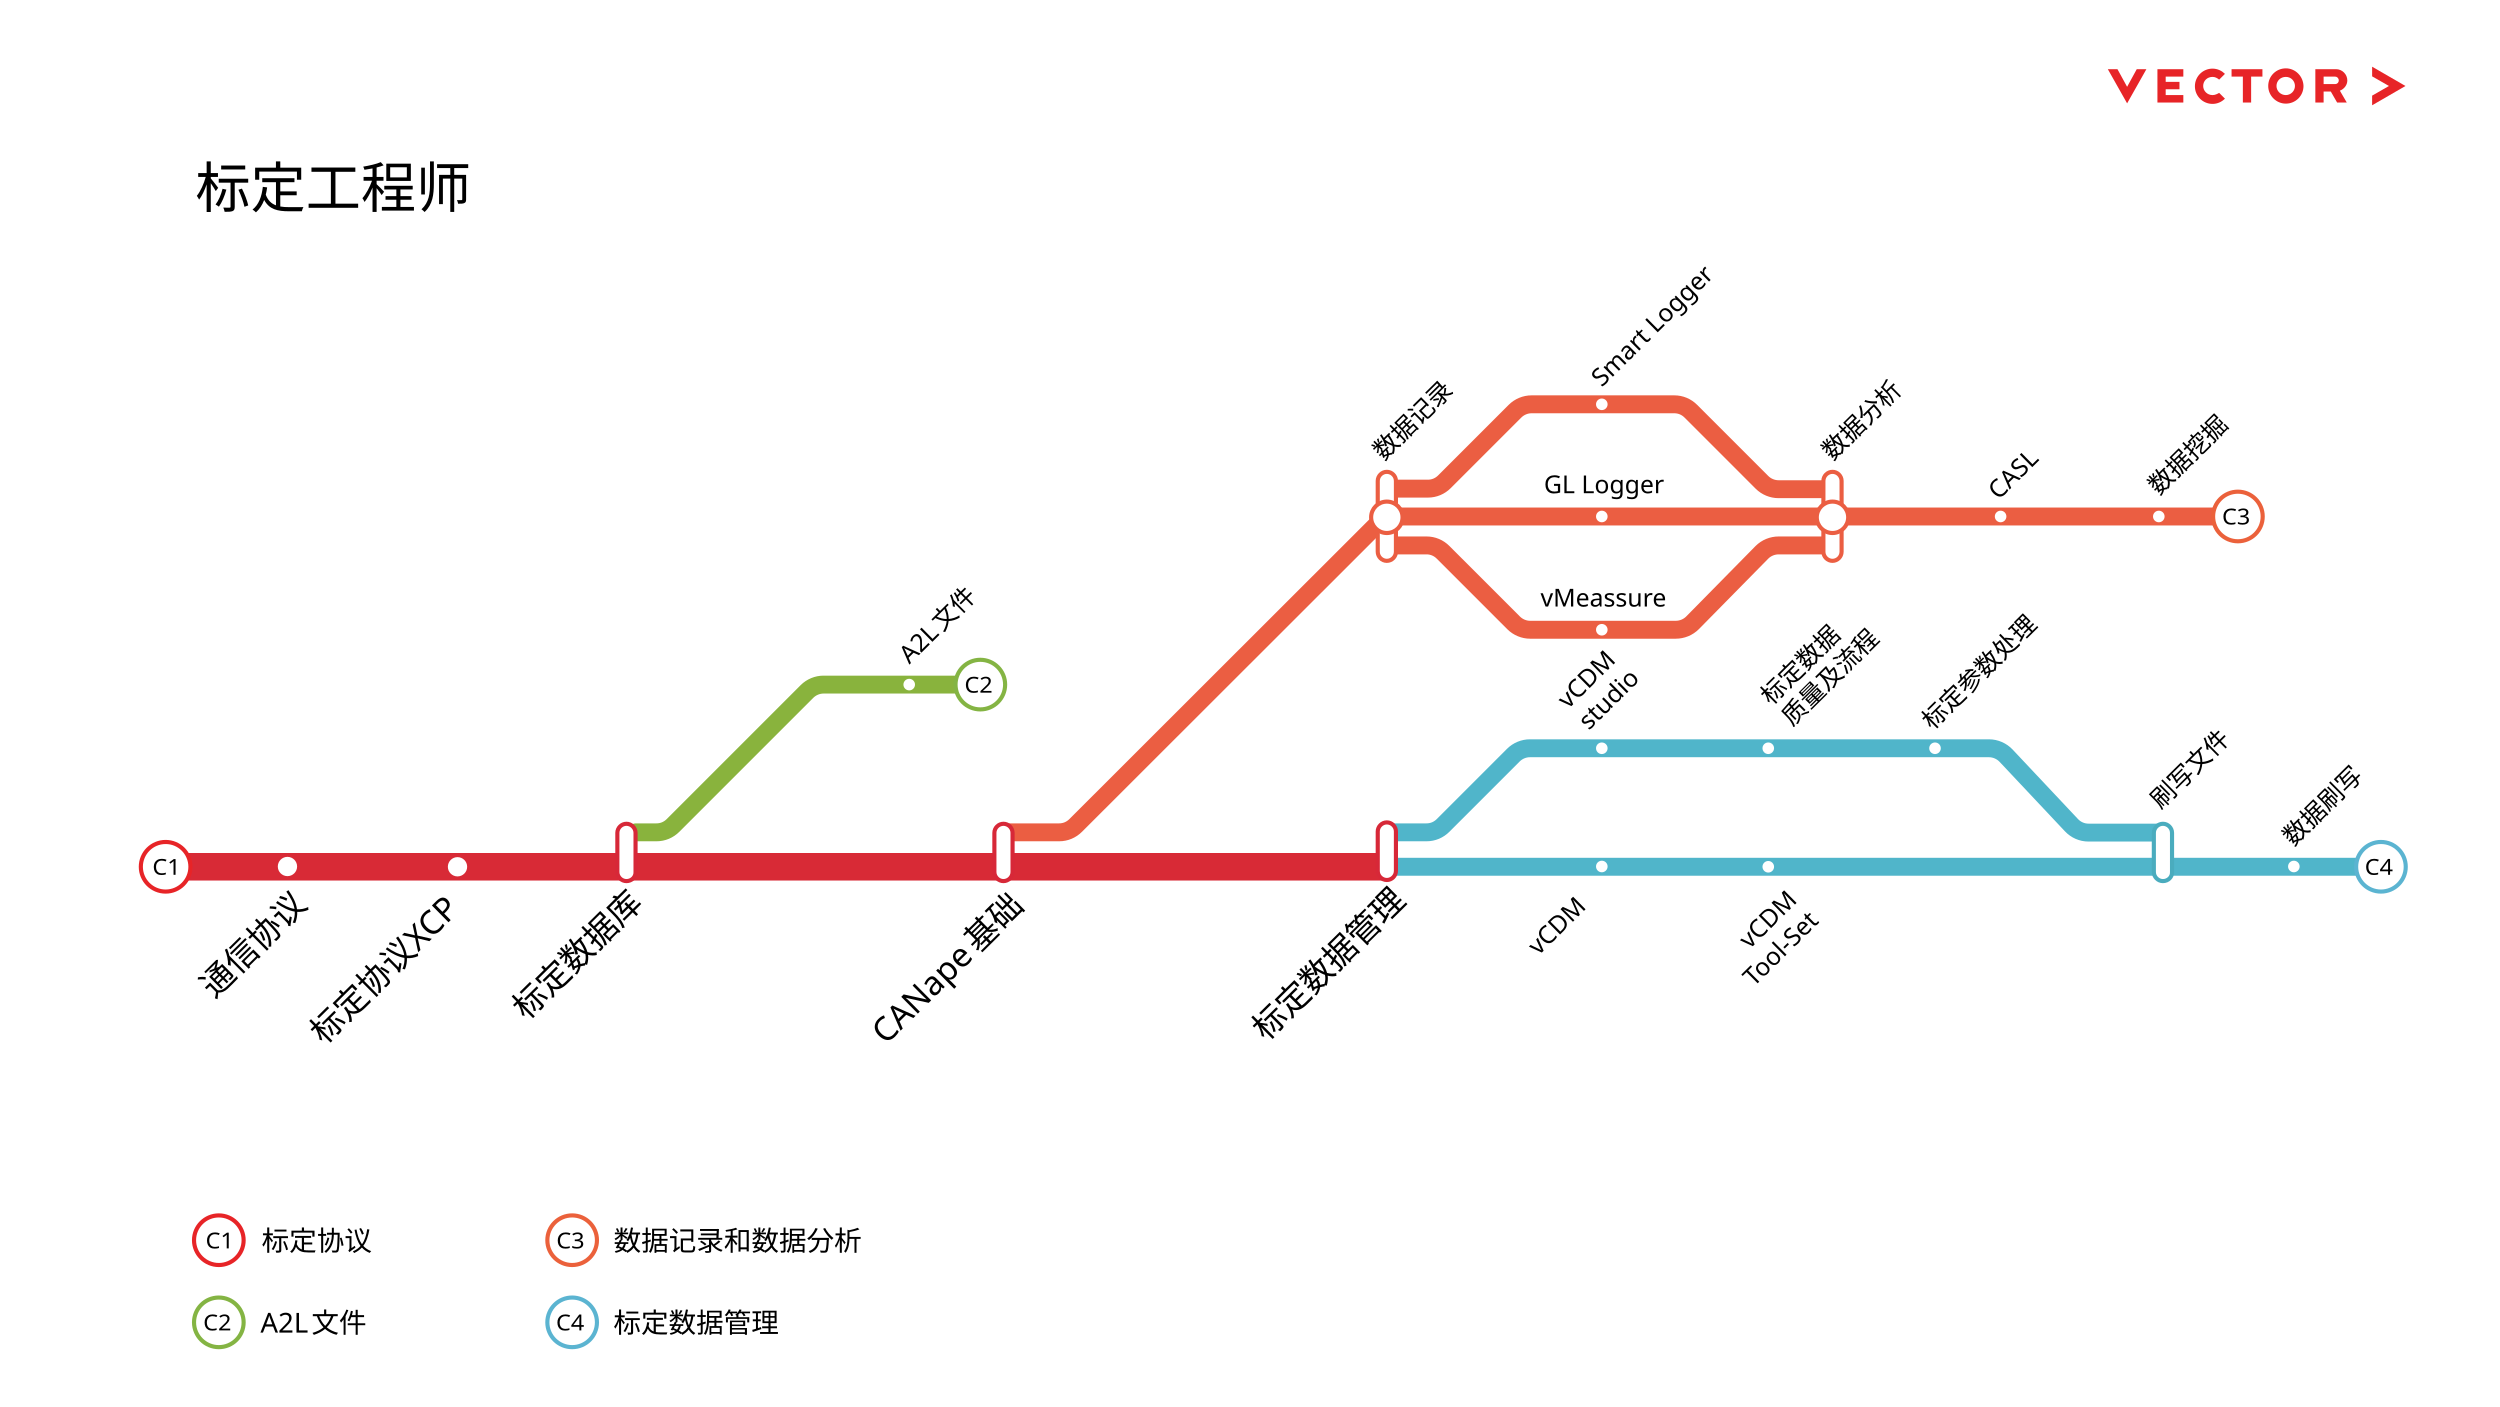
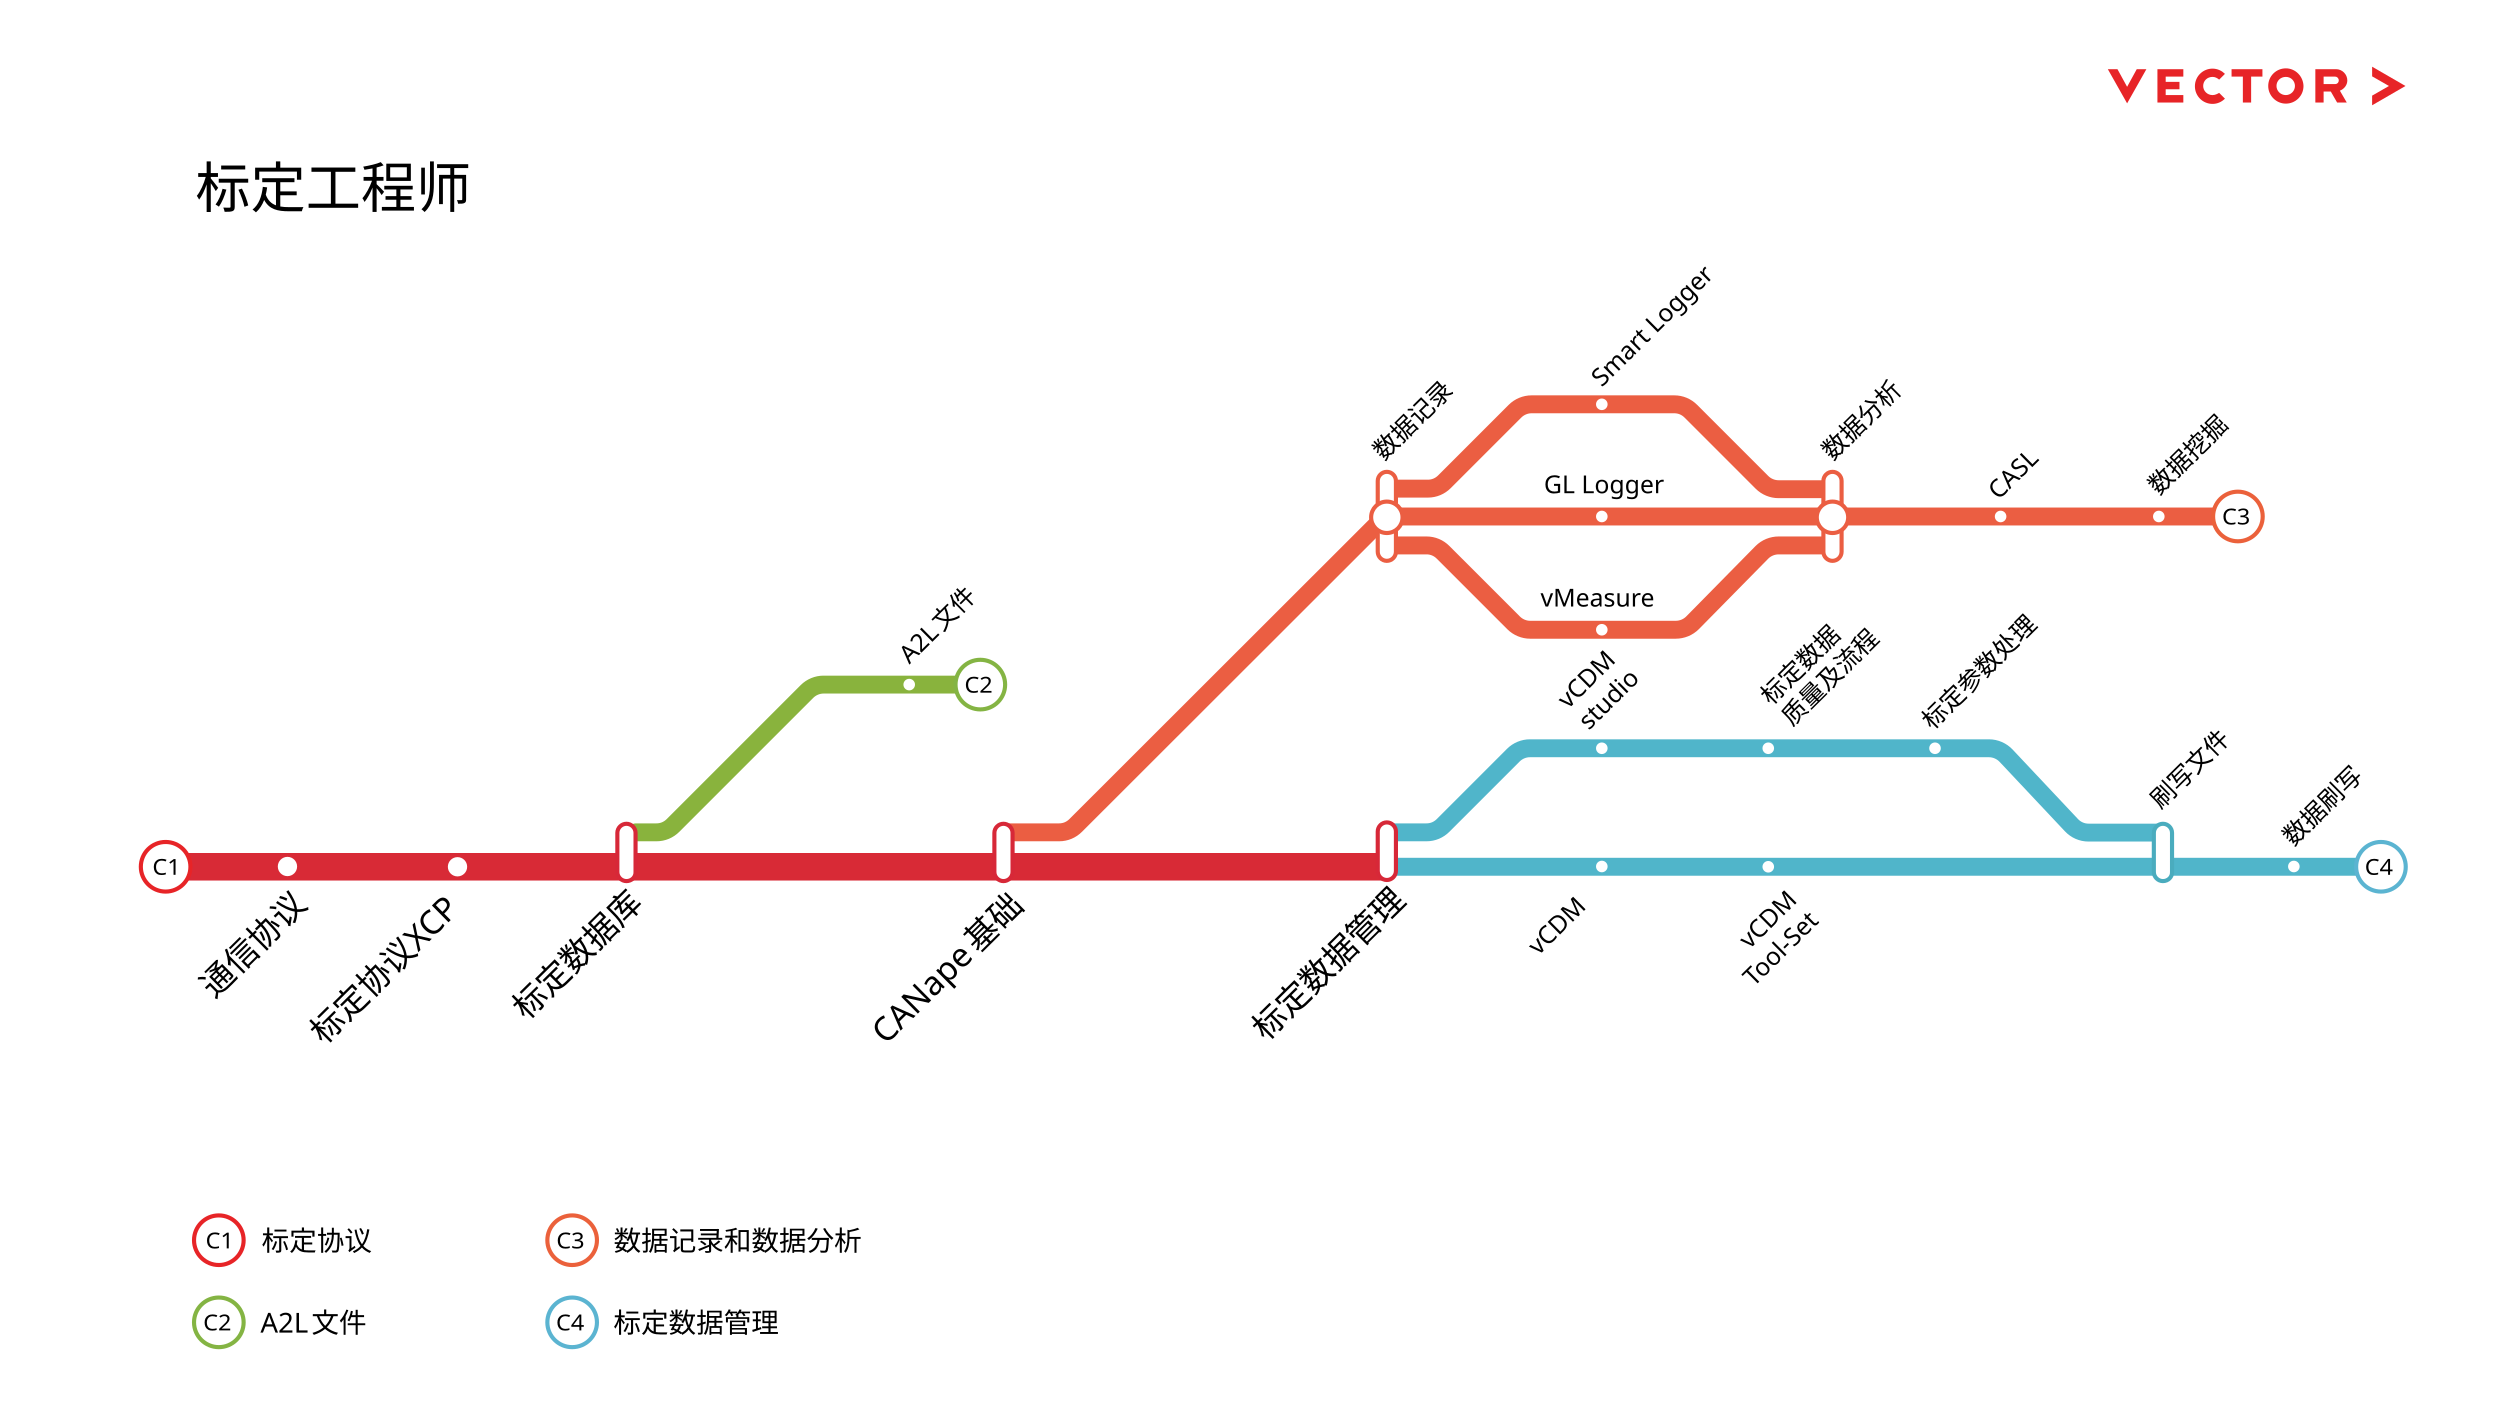
<svg xmlns="http://www.w3.org/2000/svg" version="1.1" x="0px" y="0px" viewBox="0 0 907.1 510.2" style="enable-background:new 0 0 907.1 510.2;" xml:space="preserve">
  <style type="text/css">
	.st0{fill:#FFFFFF;}
	.st1{fill:none;stroke:#D82A36;stroke-width:10;stroke-linecap:round;stroke-linejoin:round;stroke-miterlimit:10;}
	
		.st2{fill-rule:evenodd;clip-rule:evenodd;fill:none;stroke:#89B33D;stroke-width:6.5;stroke-linecap:round;stroke-linejoin:round;stroke-miterlimit:10;}
	
		.st3{fill-rule:evenodd;clip-rule:evenodd;fill:none;stroke:#EB5E42;stroke-width:6.5;stroke-linecap:round;stroke-linejoin:round;stroke-miterlimit:10;}
	.st4{fill:none;stroke:#50B5CA;stroke-width:10;stroke-linecap:round;stroke-linejoin:round;stroke-miterlimit:10;}
	.st5{fill:none;stroke:#E5A025;stroke-width:6.5;stroke-linecap:round;stroke-linejoin:round;stroke-miterlimit:10;}
	.st6{fill:none;stroke:#89B43B;stroke-width:6.5;stroke-linecap:round;stroke-linejoin:round;stroke-miterlimit:10;}
	.st7{fill:none;stroke:#89B33D;stroke-width:6.5;stroke-linecap:round;stroke-linejoin:round;stroke-miterlimit:10;}
	.st8{fill:none;stroke:#EB5E42;stroke-width:10;stroke-linecap:round;stroke-linejoin:round;stroke-miterlimit:10;}
	.st9{fill:none;stroke:#50B5CA;stroke-width:6.5;stroke-linecap:round;stroke-linejoin:round;stroke-miterlimit:10;}
	
		.st10{fill-rule:evenodd;clip-rule:evenodd;fill:none;stroke:#D82A36;stroke-width:10;stroke-linecap:round;stroke-linejoin:round;stroke-miterlimit:10;}
	.st11{fill:none;stroke:#EB5E42;stroke-width:6.5;stroke-linecap:round;stroke-linejoin:round;stroke-miterlimit:10;}
	
		.st12{fill-rule:evenodd;clip-rule:evenodd;fill:none;stroke:#50B5CA;stroke-width:6.5;stroke-linecap:round;stroke-linejoin:round;stroke-miterlimit:10;}
	
		.st13{fill-rule:evenodd;clip-rule:evenodd;fill:none;stroke:#E5A025;stroke-width:6.5;stroke-linecap:round;stroke-linejoin:round;stroke-miterlimit:10;}
	
		.st14{fill-rule:evenodd;clip-rule:evenodd;fill:none;stroke:#239B87;stroke-width:6.5;stroke-linecap:round;stroke-linejoin:round;stroke-miterlimit:10;}
	.st15{fill:none;stroke:#89B33D;stroke-width:10;stroke-linecap:round;stroke-linejoin:round;stroke-miterlimit:10;}
	.st16{fill:none;stroke:#E5A025;stroke-width:10;stroke-linecap:round;stroke-linejoin:round;stroke-miterlimit:10;}
	.st17{fill:none;stroke:#239B87;stroke-width:10;stroke-linecap:round;stroke-linejoin:round;stroke-miterlimit:10;}
	.st18{fill:none;stroke:#6A4B95;stroke-width:6.5;stroke-linecap:round;stroke-linejoin:round;stroke-miterlimit:10;}
	.st19{fill:none;stroke:#246C9C;stroke-width:6.5;stroke-linecap:round;stroke-linejoin:round;stroke-miterlimit:10;}
	.st20{fill:none;stroke:#BC4684;stroke-width:6.5;stroke-linecap:round;stroke-linejoin:round;stroke-miterlimit:10;}
	.st21{fill:none;stroke:#71181D;stroke-width:6.5;stroke-linecap:round;stroke-linejoin:round;stroke-miterlimit:10;}
	.st22{fill:none;stroke:#6B73A0;stroke-width:6.5;stroke-linecap:round;stroke-linejoin:round;stroke-miterlimit:10;}
	.st23{fill:none;stroke:#DFDB5F;stroke-width:6.5;stroke-linecap:round;stroke-linejoin:round;stroke-miterlimit:10;}
	.st24{fill:none;stroke:#239B87;stroke-width:6.5;stroke-linecap:round;stroke-linejoin:round;stroke-miterlimit:10;}
	.st25{fill:none;stroke:#6D79A7;stroke-width:6.5;stroke-linecap:round;stroke-linejoin:round;stroke-miterlimit:10;}
	.st26{display:none;}
	.st27{display:inline;opacity:0.5;fill:#DF5D42;}
	.st28{display:inline;}
	.st29{opacity:0.5;fill:#DF5D42;}
	.st30{display:inline;opacity:0.5;fill:#6C4A94;}
	.st31{display:inline;opacity:0.5;fill:#DD9C2C;}
	.st32{opacity:0.5;fill-rule:evenodd;clip-rule:evenodd;fill:#6A4A94;}
	.st33{opacity:0.5;fill-rule:evenodd;clip-rule:evenodd;fill:#E6B340;}
	.st34{display:inline;opacity:0.5;fill:#229C85;}
	.st35{opacity:0.5;fill:#229C85;}
	.st36{display:inline;opacity:0.5;fill:#89B43B;}
	.st37{opacity:0.5;fill:#DD9C2C;}
	.st38{opacity:0.5;fill:#4AACBE;}
	.st39{display:inline;opacity:0.5;fill:#8BB33D;}
	.st40{fill-rule:evenodd;clip-rule:evenodd;fill:#FFFFFF;stroke:#D72838;stroke-width:1.5;stroke-miterlimit:10;}
	.st41{fill-rule:evenodd;clip-rule:evenodd;fill:#FFFFFF;stroke:#4AACBE;stroke-width:1.5;stroke-miterlimit:10;}
	
		.st42{fill-rule:evenodd;clip-rule:evenodd;fill:#FFFFFF;stroke:#EB5E42;stroke-width:1.5;stroke-linecap:round;stroke-linejoin:round;stroke-miterlimit:10;}
	
		.st43{fill-rule:evenodd;clip-rule:evenodd;fill:none;stroke:#EB5E42;stroke-width:1.5;stroke-linecap:round;stroke-linejoin:round;stroke-miterlimit:10;}
	
		.st44{fill-rule:evenodd;clip-rule:evenodd;fill:#FFFFFF;stroke:#E5A025;stroke-width:1.5;stroke-linecap:round;stroke-linejoin:round;stroke-miterlimit:10;}
	.st45{fill-rule:evenodd;clip-rule:evenodd;fill:#FFFFFF;stroke:#DD9C2C;stroke-width:1.5;stroke-miterlimit:10;}
	.st46{fill-rule:evenodd;clip-rule:evenodd;fill:#FFFFFF;stroke:#6A74A1;stroke-width:1.5;stroke-miterlimit:10;}
	.st47{fill-rule:evenodd;clip-rule:evenodd;fill:#FFFFFF;stroke:#84AC3D;stroke-width:1.5;stroke-miterlimit:10;}
	
		.st48{fill-rule:evenodd;clip-rule:evenodd;fill:#FFFFFF;stroke:#50B5CA;stroke-width:1.5;stroke-linecap:round;stroke-linejoin:round;stroke-miterlimit:10;}
	.st49{fill-rule:evenodd;clip-rule:evenodd;fill:#FFFFFF;stroke:#DF5D42;stroke-width:1.5;stroke-miterlimit:10;}
	.st50{fill-rule:evenodd;clip-rule:evenodd;fill:#FFFFFF;stroke:#E72427;stroke-width:1.5;stroke-miterlimit:10;}
	.st51{fill-rule:evenodd;clip-rule:evenodd;fill:#FFFFFF;stroke:#84B443;stroke-width:1.5;stroke-miterlimit:10;}
	.st52{fill-rule:evenodd;clip-rule:evenodd;fill:#FFFFFF;stroke:#EB613B;stroke-width:1.5;stroke-miterlimit:10;}
	.st53{fill-rule:evenodd;clip-rule:evenodd;fill:#FFFFFF;stroke:#5BB4D1;stroke-width:1.5;stroke-miterlimit:10;}
	.st54{fill-rule:evenodd;clip-rule:evenodd;fill:#FFFFFF;stroke:#E6A02B;stroke-width:1.5;stroke-miterlimit:10;}
	
		.st55{fill-rule:evenodd;clip-rule:evenodd;fill:none;stroke:#239B86;stroke-width:1.5;stroke-linecap:round;stroke-linejoin:round;stroke-miterlimit:10;}
	
		.st56{fill-rule:evenodd;clip-rule:evenodd;fill:#FFFFFF;stroke:#239B86;stroke-width:1.5;stroke-linecap:round;stroke-linejoin:round;stroke-miterlimit:10;}
	.st57{font-family:'Inter-Regular-Adobe';}
	.st58{font-size:8px;}
	.st59{fill:none;}
	.st60{font-family:'SourceHanSansSC-Medium-GBpc-EUC-H';}
	.st61{font-size:10px;}
	.st62{font-family:'Inter-Light-Adobe';}
	.st63{font-family:'NotoSansCJKsc-Medium-GBpc-EUC-H';}
	
		.st64{fill-rule:evenodd;clip-rule:evenodd;fill:none;stroke:#6D4A94;stroke-width:1.5;stroke-linecap:round;stroke-linejoin:round;stroke-miterlimit:10;}
	
		.st65{fill-rule:evenodd;clip-rule:evenodd;fill:#FFFFFF;stroke:#6D4A94;stroke-width:1.5;stroke-linecap:round;stroke-linejoin:round;stroke-miterlimit:10;}
	.st66{fill-rule:evenodd;clip-rule:evenodd;fill:none;stroke:#2E77AE;stroke-width:1.5;stroke-miterlimit:10;}
	.st67{fill-rule:evenodd;clip-rule:evenodd;fill:#FFFFFF;stroke:#2E77AE;stroke-width:1.5;stroke-miterlimit:10;}
	
		.st68{fill-rule:evenodd;clip-rule:evenodd;fill:none;stroke:#D84D96;stroke-width:1.5;stroke-linecap:round;stroke-linejoin:round;stroke-miterlimit:22.926;}
	
		.st69{fill-rule:evenodd;clip-rule:evenodd;fill:#FFFFFF;stroke:#D84D96;stroke-width:1.5;stroke-linecap:round;stroke-linejoin:round;stroke-miterlimit:22.926;}
	
		.st70{fill-rule:evenodd;clip-rule:evenodd;fill:none;stroke:#781B1D;stroke-width:1.5;stroke-linecap:round;stroke-linejoin:round;stroke-miterlimit:10;}
	
		.st71{fill-rule:evenodd;clip-rule:evenodd;fill:#FFFFFF;stroke:#781B1D;stroke-width:1.5;stroke-linecap:round;stroke-linejoin:round;stroke-miterlimit:10;}
	.st72{fill-rule:evenodd;clip-rule:evenodd;fill:#FFFFFF;stroke:#717CAF;stroke-width:1.5;stroke-miterlimit:10;}
	
		.st73{fill-rule:evenodd;clip-rule:evenodd;fill:#FFFFFF;stroke:#F1EC5A;stroke-width:1.5;stroke-linecap:round;stroke-linejoin:round;stroke-miterlimit:22.926;}
	.st74{font-family:'SourceHanSansSC-Regular-GBpc-EUC-H';}
	.st75{font-size:12px;}
	.st76{font-size:9px;}
	.st77{letter-spacing:-2;}
	.st78{font-family:'NotoSansCJKsc-Bold-GBpc-EUC-H';}
	.st79{font-size:20px;}
	.st80{fill:#E72427;}
</style>
  <g id="背景">
    <rect x="-8.5" y="-8.5" class="st0" width="924.1" height="527.2" />
  </g>
  <g id="线路">
    <line class="st10" x1="59.7" y1="314.5" x2="502.3" y2="314.5" />
    <path class="st2" d="M230.8,302h7.4c2.3,0,4.4-0.9,6-2.5l48.6-48.6c1.6-1.6,3.8-2.5,6-2.5H351" />
    <path class="st3" d="M366.6,302h17.7c2.3,0,4.4-0.9,6-2.5L499.9,190" />
    <line class="st3" x1="504.6" y1="187.4" x2="809.7" y2="187.4" />
    <path class="st3" d="M504.6,177.3h13.5c2.3,0,4.4-0.9,6-2.5l25.6-25.6c1.6-1.6,3.8-2.5,6-2.5h51.8c2.3,0,4.4,0.9,6,2.5l25.8,25.8   c1.6,1.6,3.8,2.5,6,2.5h16.2" />
    <path class="st11" d="M504.6,197.9h13c2.3,0,4.4,0.9,6,2.5l25.6,25.6c1.6,1.6,3.8,2.5,6,2.5H608c2.3,0,4.5-0.9,6.1-2.5l25.2-25.6   c1.6-1.6,3.8-2.5,6.1-2.5h16.3" />
    <path class="st9" d="M504.6,302h13c2.3,0,4.4-0.9,6-2.5l25.5-25.5c1.6-1.6,3.8-2.5,6-2.5h166.6c2.3,0,4.6,1,6.2,2.7l23.7,25.2   c1.6,1.7,3.8,2.7,6.2,2.7h25.5" />
    <line class="st9" x1="504.6" y1="314.5" x2="856.6" y2="314.5" />
  </g>
  <g id="延申" class="st26">
</g>
  <g id="站点">
    <path class="st40" d="M227.3,319.7L227.3,319.7c-1.8,0-3.3-1.5-3.3-3.3v-14.2c0-1.8,1.5-3.3,3.3-3.3l0,0c1.8,0,3.3,1.5,3.3,3.3   v14.2C230.7,318.2,229.2,319.7,227.3,319.7z" />
    <path class="st40" d="M364.1,319.7L364.1,319.7c-1.8,0-3.3-1.5-3.3-3.3v-14.2c0-1.8,1.5-3.3,3.3-3.3l0,0c1.8,0,3.3,1.5,3.3,3.3   v14.2C367.4,318.2,365.9,319.7,364.1,319.7z" />
    <path class="st41" d="M784.8,319.7L784.8,319.7c-1.8,0-3.3-1.5-3.3-3.3v-14.2c0-1.8,1.5-3.3,3.3-3.3l0,0c1.8,0,3.3,1.5,3.3,3.3   v14.2C788.2,318.2,786.7,319.7,784.8,319.7z" />
    <g>
      <path class="st42" d="M664.9,203.5L664.9,203.5c-1.8,0-3.3-1.5-3.3-3.3v-25.7c0-1.8,1.5-3.3,3.3-3.3l0,0c1.8,0,3.3,1.5,3.3,3.3    v25.7C668.2,202,666.7,203.5,664.9,203.5z" />
      <circle class="st42" cx="664.9" cy="187.7" r="5.7" />
    </g>
    <g>
      <path class="st42" d="M503.2,203.5L503.2,203.5c-1.8,0-3.3-1.5-3.3-3.3v-25.7c0-1.8,1.5-3.3,3.3-3.3l0,0c1.8,0,3.3,1.5,3.3,3.3    v25.7C506.5,202,505,203.5,503.2,203.5z" />
      <circle class="st42" cx="503.2" cy="187.7" r="5.7" />
    </g>
    <g>
      <path class="st40" d="M503.2,319.3L503.2,319.3c-1.8,0-3.3-1.5-3.3-3.3v-14.3c0-1.8,1.5-3.3,3.3-3.3l0,0c1.8,0,3.3,1.5,3.3,3.3    V316C506.5,317.8,505,319.3,503.2,319.3z" />
    </g>
    <circle class="st0" cx="104.3" cy="314.4" r="3.5" />
    <circle class="st0" cx="166" cy="314.5" r="3.5" />
    <circle class="st0" cx="581.2" cy="146.7" r="2.1" />
    <circle class="st0" cx="581.2" cy="187.4" r="2.1" />
    <circle class="st0" cx="329.9" cy="248.4" r="2.1" />
    <circle class="st0" cx="581.2" cy="228.5" r="2.1" />
    <circle class="st0" cx="581.2" cy="271.5" r="2.1" />
    <circle class="st0" cx="641.6" cy="271.5" r="2.1" />
    <circle class="st0" cx="641.6" cy="314.5" r="2.1" />
    <circle class="st0" cx="702.1" cy="271.5" r="2.1" />
    <circle class="st0" cx="783.3" cy="187.4" r="2.1" />
    <circle class="st0" cx="725.9" cy="187.4" r="2.1" />
    <circle class="st0" cx="832.3" cy="314.4" r="2.1" />
    <circle class="st0" cx="581.2" cy="314.4" r="2.1" />
  </g>
  <g id="路线名">
    <g>
      <circle class="st50" cx="79.4" cy="450" r="9" />
      <text transform="matrix(1.0644 0 0 1 74.59 452.9704)" class="st57 st58">C1</text>
    </g>
    <g>
      <circle class="st50" cx="60.1" cy="314.5" r="9" />
      <text transform="matrix(1.0644 0 0 1 55.2901 317.4153)" class="st57 st58">C1</text>
    </g>
    <rect x="94.9" y="445" class="st59" width="101.1" height="10.1" />
    <text transform="matrix(1 0 0 1 94.9332 453.7807)" class="st60 st61">标定协议</text>
    <g>
      <circle class="st51" cx="79.4" cy="479.8" r="9" />
      <text transform="matrix(1.0644 0 0 1 73.725 482.7203)" class="st57 st58">C2</text>
    </g>
    <g>
      <circle class="st51" cx="355.7" cy="248.4" r="9" />
      <text transform="matrix(1.0644 0 0 1 349.9456 251.332)" class="st57 st58">C2</text>
    </g>
    <rect x="94.5" y="474.7" class="st59" width="101.1" height="10.1" />
    <text transform="matrix(1 0 0 1 94.5007 483.5306)">
      <tspan x="0" y="0" class="st62 st61">A2L</tspan>
      <tspan x="18.5" y="0" class="st63 st61">文件</tspan>
    </text>
    <g>
      <circle class="st52" cx="207.6" cy="450" r="9" />
      <text transform="matrix(1.0644 0 0 1 201.8587 452.9704)" class="st57 st58">C3</text>
    </g>
    <g>
      <circle class="st52" cx="812" cy="187.4" r="9" />
      <text transform="matrix(1.0644 0 0 1 806.2337 190.2903)" class="st57 st58">C3</text>
    </g>
    <rect x="222.7" y="445" class="st59" width="101.1" height="10.1" />
    <text transform="matrix(1 0 0 1 222.6508 453.7807)" class="st60 st61">数据记录和数据分析</text>
    <g>
      <circle class="st53" cx="207.6" cy="479.8" r="9" />
      <text transform="matrix(1.0644 0 0 1 201.7381 482.7204)" class="st57 st58">C4</text>
    </g>
    <g>
      <circle class="st53" cx="863.9" cy="314.5" r="9" />
      <text transform="matrix(1.0644 0 0 1 858.0168 317.4153)" class="st57 st58">C4</text>
    </g>
    <rect x="222.6" y="474.7" class="st59" width="101.1" height="10.1" />
    <text transform="matrix(1 0 0 1 222.5905 483.5307)" class="st63 st61">标定数据管理</text>
  </g>
  <g id="站点文字">
    <text transform="matrix(0.711 -0.7032 0.7032 0.711 77.7643 362.5077)" class="st74 st75">通信协议</text>
    <text transform="matrix(0.711 -0.7032 0.7032 0.711 117.5719 379.3037)">
      <tspan x="0" y="0" class="st74 st75">标定协议</tspan>
      <tspan x="48" y="0" class="st57 st75">XCP</tspan>
    </text>
    <text transform="matrix(0.711 -0.7032 0.7032 0.711 191.0168 370.4326)" class="st74 st75">标定数据库</text>
    <text transform="matrix(0.711 -0.7032 0.7032 0.711 321.3703 379.3096)">
      <tspan x="0" y="0" class="st57 st75">CANape</tspan>
      <tspan x="47.2" y="0" class="st74 st75">基础</tspan>
      <tspan x="71.2" y="0" class="st60 st75"> </tspan>
    </text>
    <text transform="matrix(0.711 -0.7032 0.7032 0.711 459.3822 377.9958)" class="st74 st75">标定数据管理</text>
    <text transform="matrix(0.711 -0.7032 0.7032 0.711 634.7092 344.5927)">
      <tspan x="0" y="0" class="st57 st76">vCDM </tspan>
      <tspan x="-8.5" y="10.8" class="st57 st76">Tool-Set</tspan>
    </text>
    <text transform="matrix(0.711 -0.7032 0.7032 0.711 329.9439 241.1589)">
      <tspan x="0" y="0" class="st57 st76">A2L</tspan>
      <tspan x="16.8" y="0" class="st74 st76">文件</tspan>
      <tspan x="34.8" y="0" class="st74 st76 st77">​</tspan>
    </text>
    <text transform="matrix(0.711 -0.7032 0.7032 0.711 568.8766 257.4785)">
      <tspan x="0" y="0" class="st57 st76">vCDM</tspan>
      <tspan x="0" y="10.8" class="st57 st76">studio</tspan>
    </text>
    <text transform="matrix(0.711 -0.7032 0.7032 0.711 642.6249 256.1377)">
      <tspan x="0" y="0" class="st74 st76">标定数据</tspan>
      <tspan x="0" y="10.8" class="st74 st76">质量及流程</tspan>
    </text>
    <text transform="matrix(0.711 -0.7032 0.7032 0.711 701.1225 265.0577)" class="st74 st76">标定参数处理</text>
    <text transform="matrix(0.711 -0.7032 0.7032 0.711 558.14 346.9014)" class="st57 st76">vCDM</text>
    <text transform="matrix(0.711 -0.7032 0.7032 0.711 725.1202 181.6328)" class="st57 st76">CASL</text>
    <text transform="matrix(0.711 -0.7032 0.7032 0.711 783.265 179.8955)" class="st74 st76">数据挖掘</text>
    <text transform="matrix(0.711 -0.7032 0.7032 0.711 664.868 167.3262)" class="st74 st76">数据分析</text>
    <text transform="matrix(0.711 -0.7032 0.7032 0.711 502.0199 167.3262)" class="st74 st76">数据记录</text>
    <text transform="matrix(0.711 -0.7032 0.7032 0.711 581.1669 140.6768)" class="st57 st76">Smart Logger</text>
    <text transform="matrix(0.711 -0.7032 0.7032 0.711 832.0665 307.25)" class="st74 st76">数据刷写</text>
    <text transform="matrix(0.711 -0.7032 0.7032 0.711 783.9613 293.8848)" class="st74 st76">刷写文件</text>
    <rect x="545.7" y="212.3" class="st59" width="73.6" height="10.7" />
-     <text transform="matrix(1 0 0 1 558.9681 220.086)" class="st57 st76">vMeassure</text>
+     <text transform="matrix(1 0 0 1 558.9681 220.086)" class="st57 st76">vMeasure</text>
    <rect x="545.7" y="171.2" class="st59" width="73.6" height="10.4" />
    <text transform="matrix(1 0 0 1 560.1942 178.9606)" class="st57 st76">GL Logger</text>
  </g>
  <g id="路线序号">
</g>
  <g id="标题">
    <text transform="matrix(1 0 0 1 70.9316 75.3471)" class="st78 st79">标定</text>
    <text transform="matrix(1 0 0 1 110.9316 75.3471)" class="st78 st79">工程师</text>
    <g>
      <polygon class="st80" points="860.7,27.7 860.7,24.2 872.8,31.2 860.7,38.2 860.7,34.7 866.8,31.2   " />
      <path class="st80" d="M775.3,25.1l-3.5,6.4l-3.5-6.4h-3.5l7,12.4l7-12.4H775.3z M802.8,34.5c-1.9,0-3.4-1.5-3.4-3.3    c0-1.9,1.5-3.3,3.4-3.3c0.9,0,1.7,0.4,2.4,1l2.1-2.1c-1.1-1.1-2.7-1.9-4.5-1.9c-3.5,0-6.4,2.8-6.4,6.4s2.9,6.4,6.4,6.4    c1.7,0,3.3-0.7,4.5-1.9l-2.1-2.1C804.5,34.1,803.7,34.5,802.8,34.5L802.8,34.5z M809.7,27.8h4.1v9.4h3v-9.4h4.1v-2.7h-11.2V27.8z     M782.8,37.2h9.4v-2.7h-6.4v-2.1h5v-2.7h-5v-1.9h6.4v-2.7h-9.4V37.2z M829.4,24.8c-3.5,0-6.4,2.8-6.4,6.4c0,3.5,2.9,6.4,6.4,6.4    c3.5,0,6.4-2.8,6.4-6.4C835.7,27.7,832.9,24.8,829.4,24.8 M829.4,34.5c-1.9,0-3.4-1.5-3.4-3.3c0-1.9,1.5-3.3,3.4-3.3    c1.9,0,3.3,1.5,3.3,3.3C832.7,33,831.2,34.5,829.4,34.5 M851.7,29.2c0-2.2-1.8-4.1-4.1-4.1h-7.5v12.1h3v-4h2.6l2.3,4h3.5l-2.5-4.3    C850.6,32.3,851.7,30.8,851.7,29.2L851.7,29.2z M847.3,30.5h-4.2v-2.7h4.2c0.7,0,1.3,0.6,1.3,1.4    C848.6,29.9,848.1,30.5,847.3,30.5" />
    </g>
  </g>
</svg>
